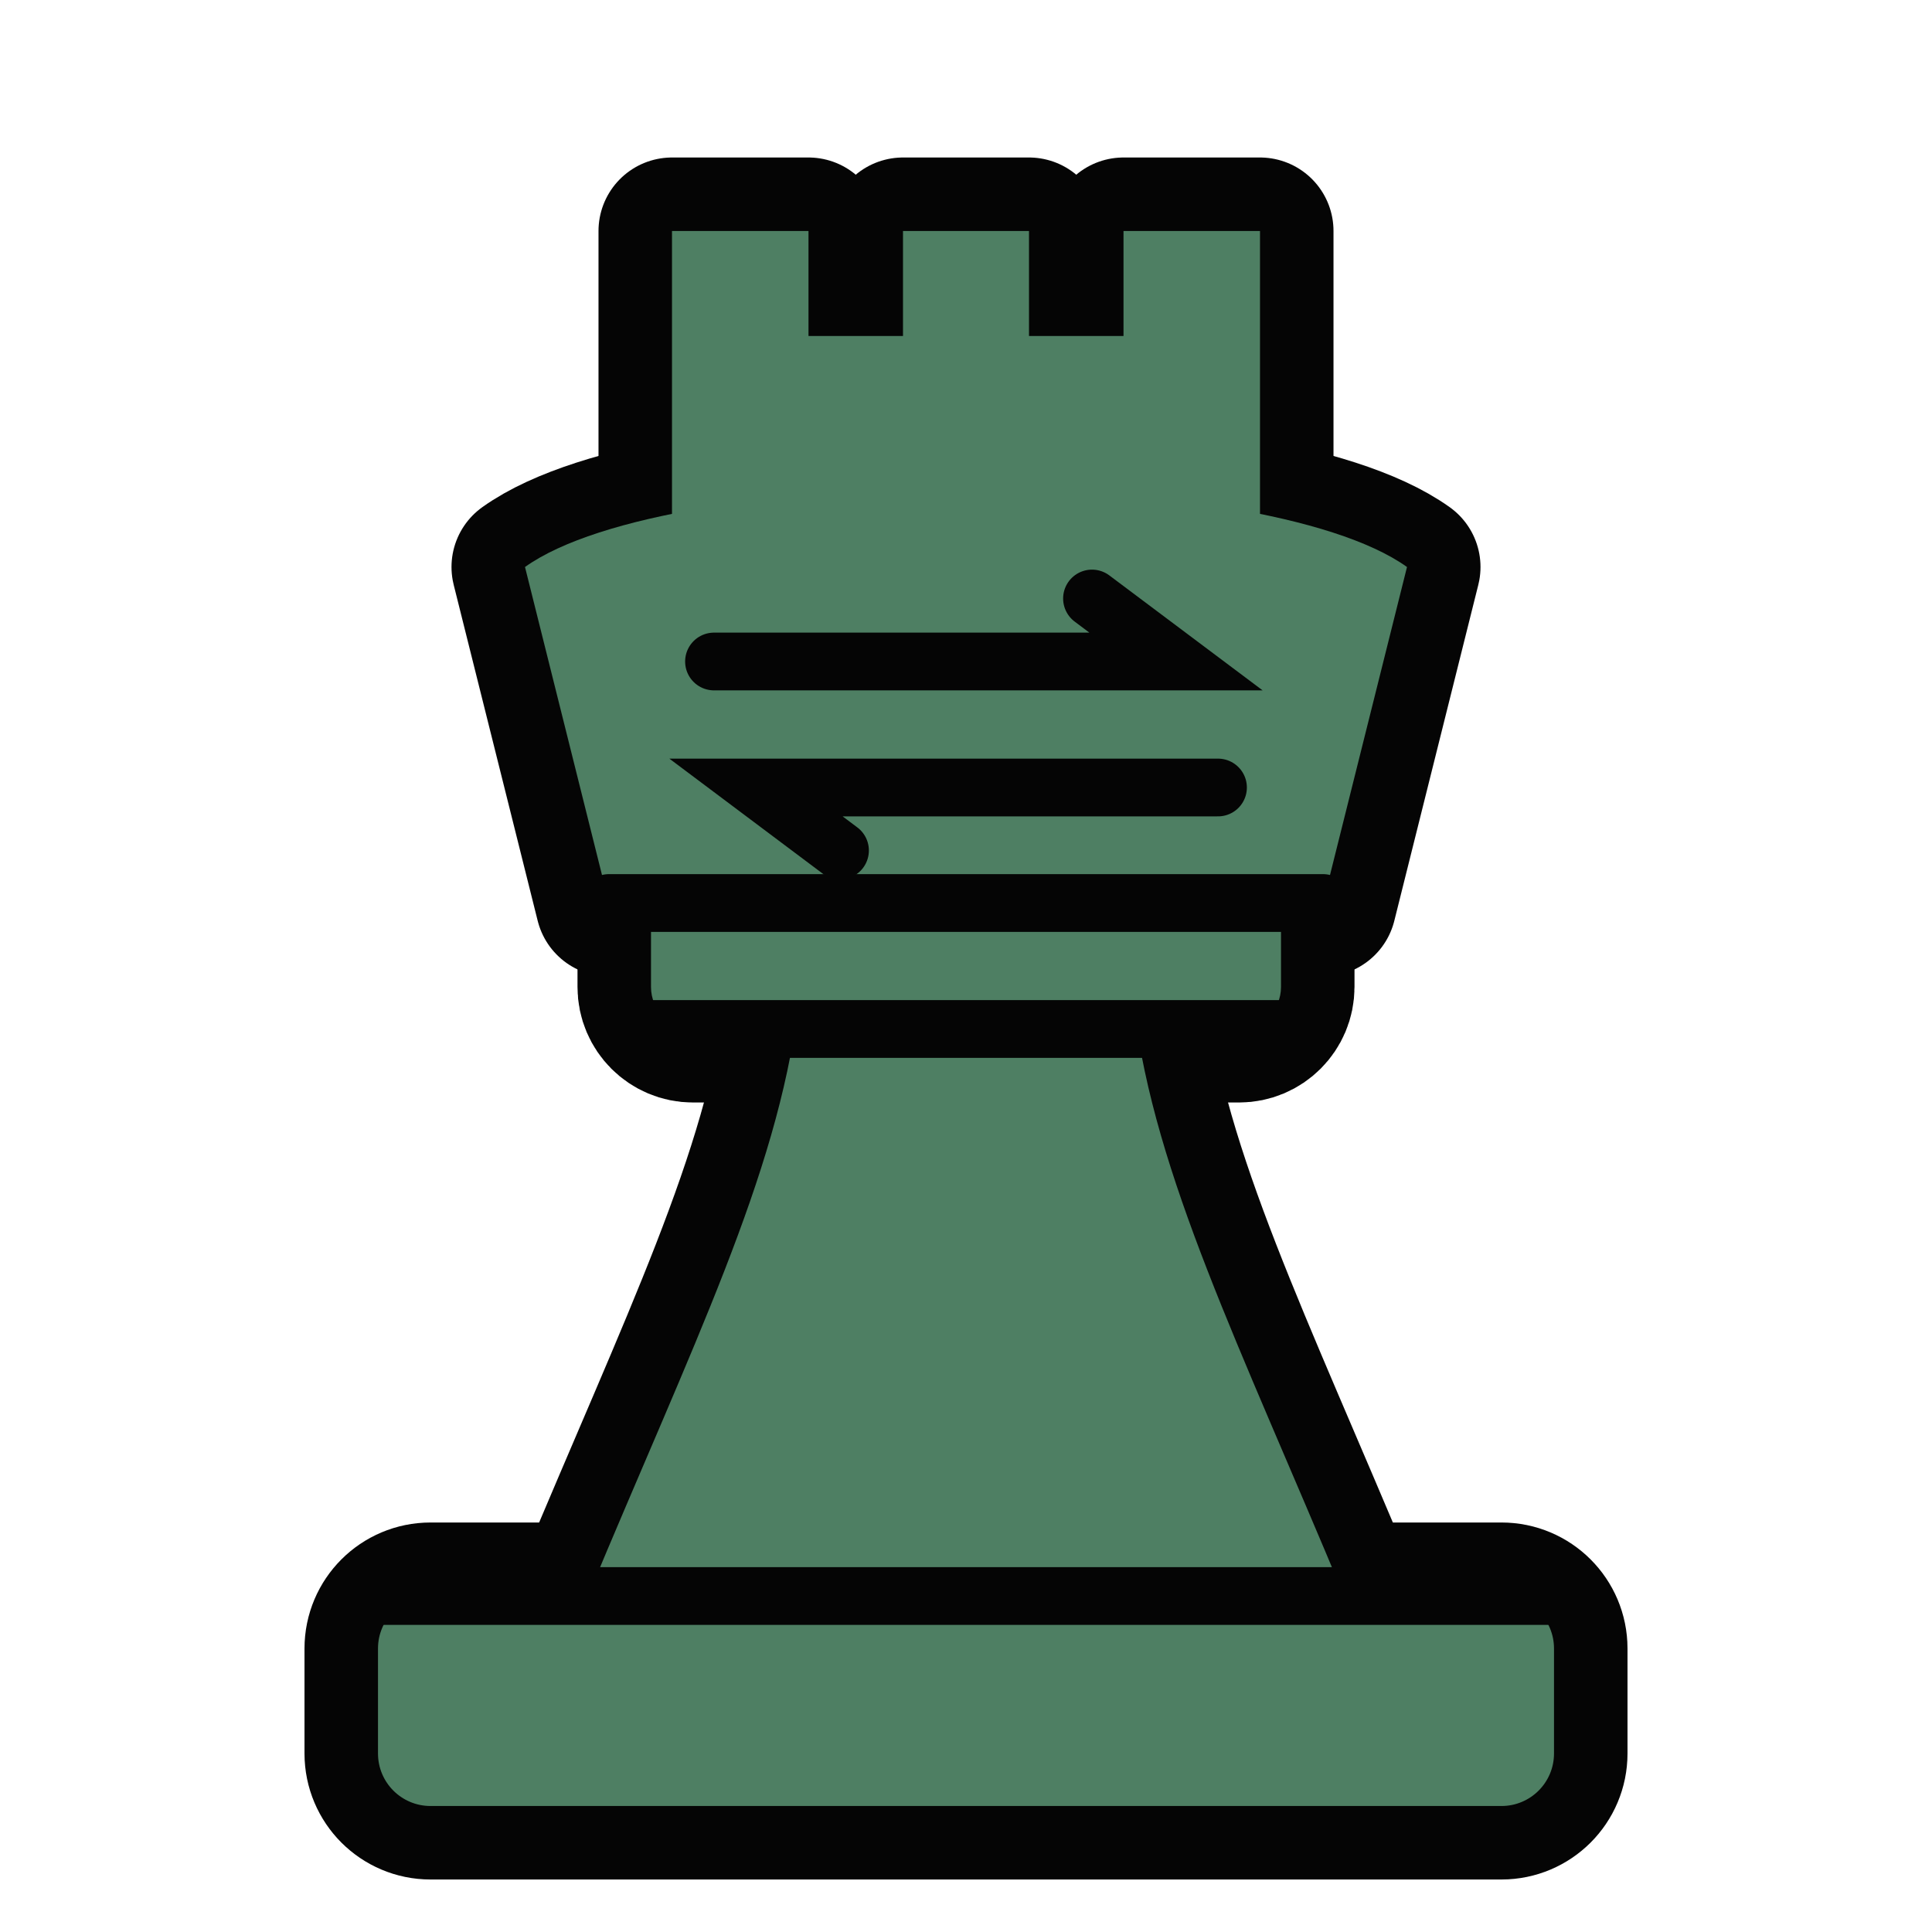
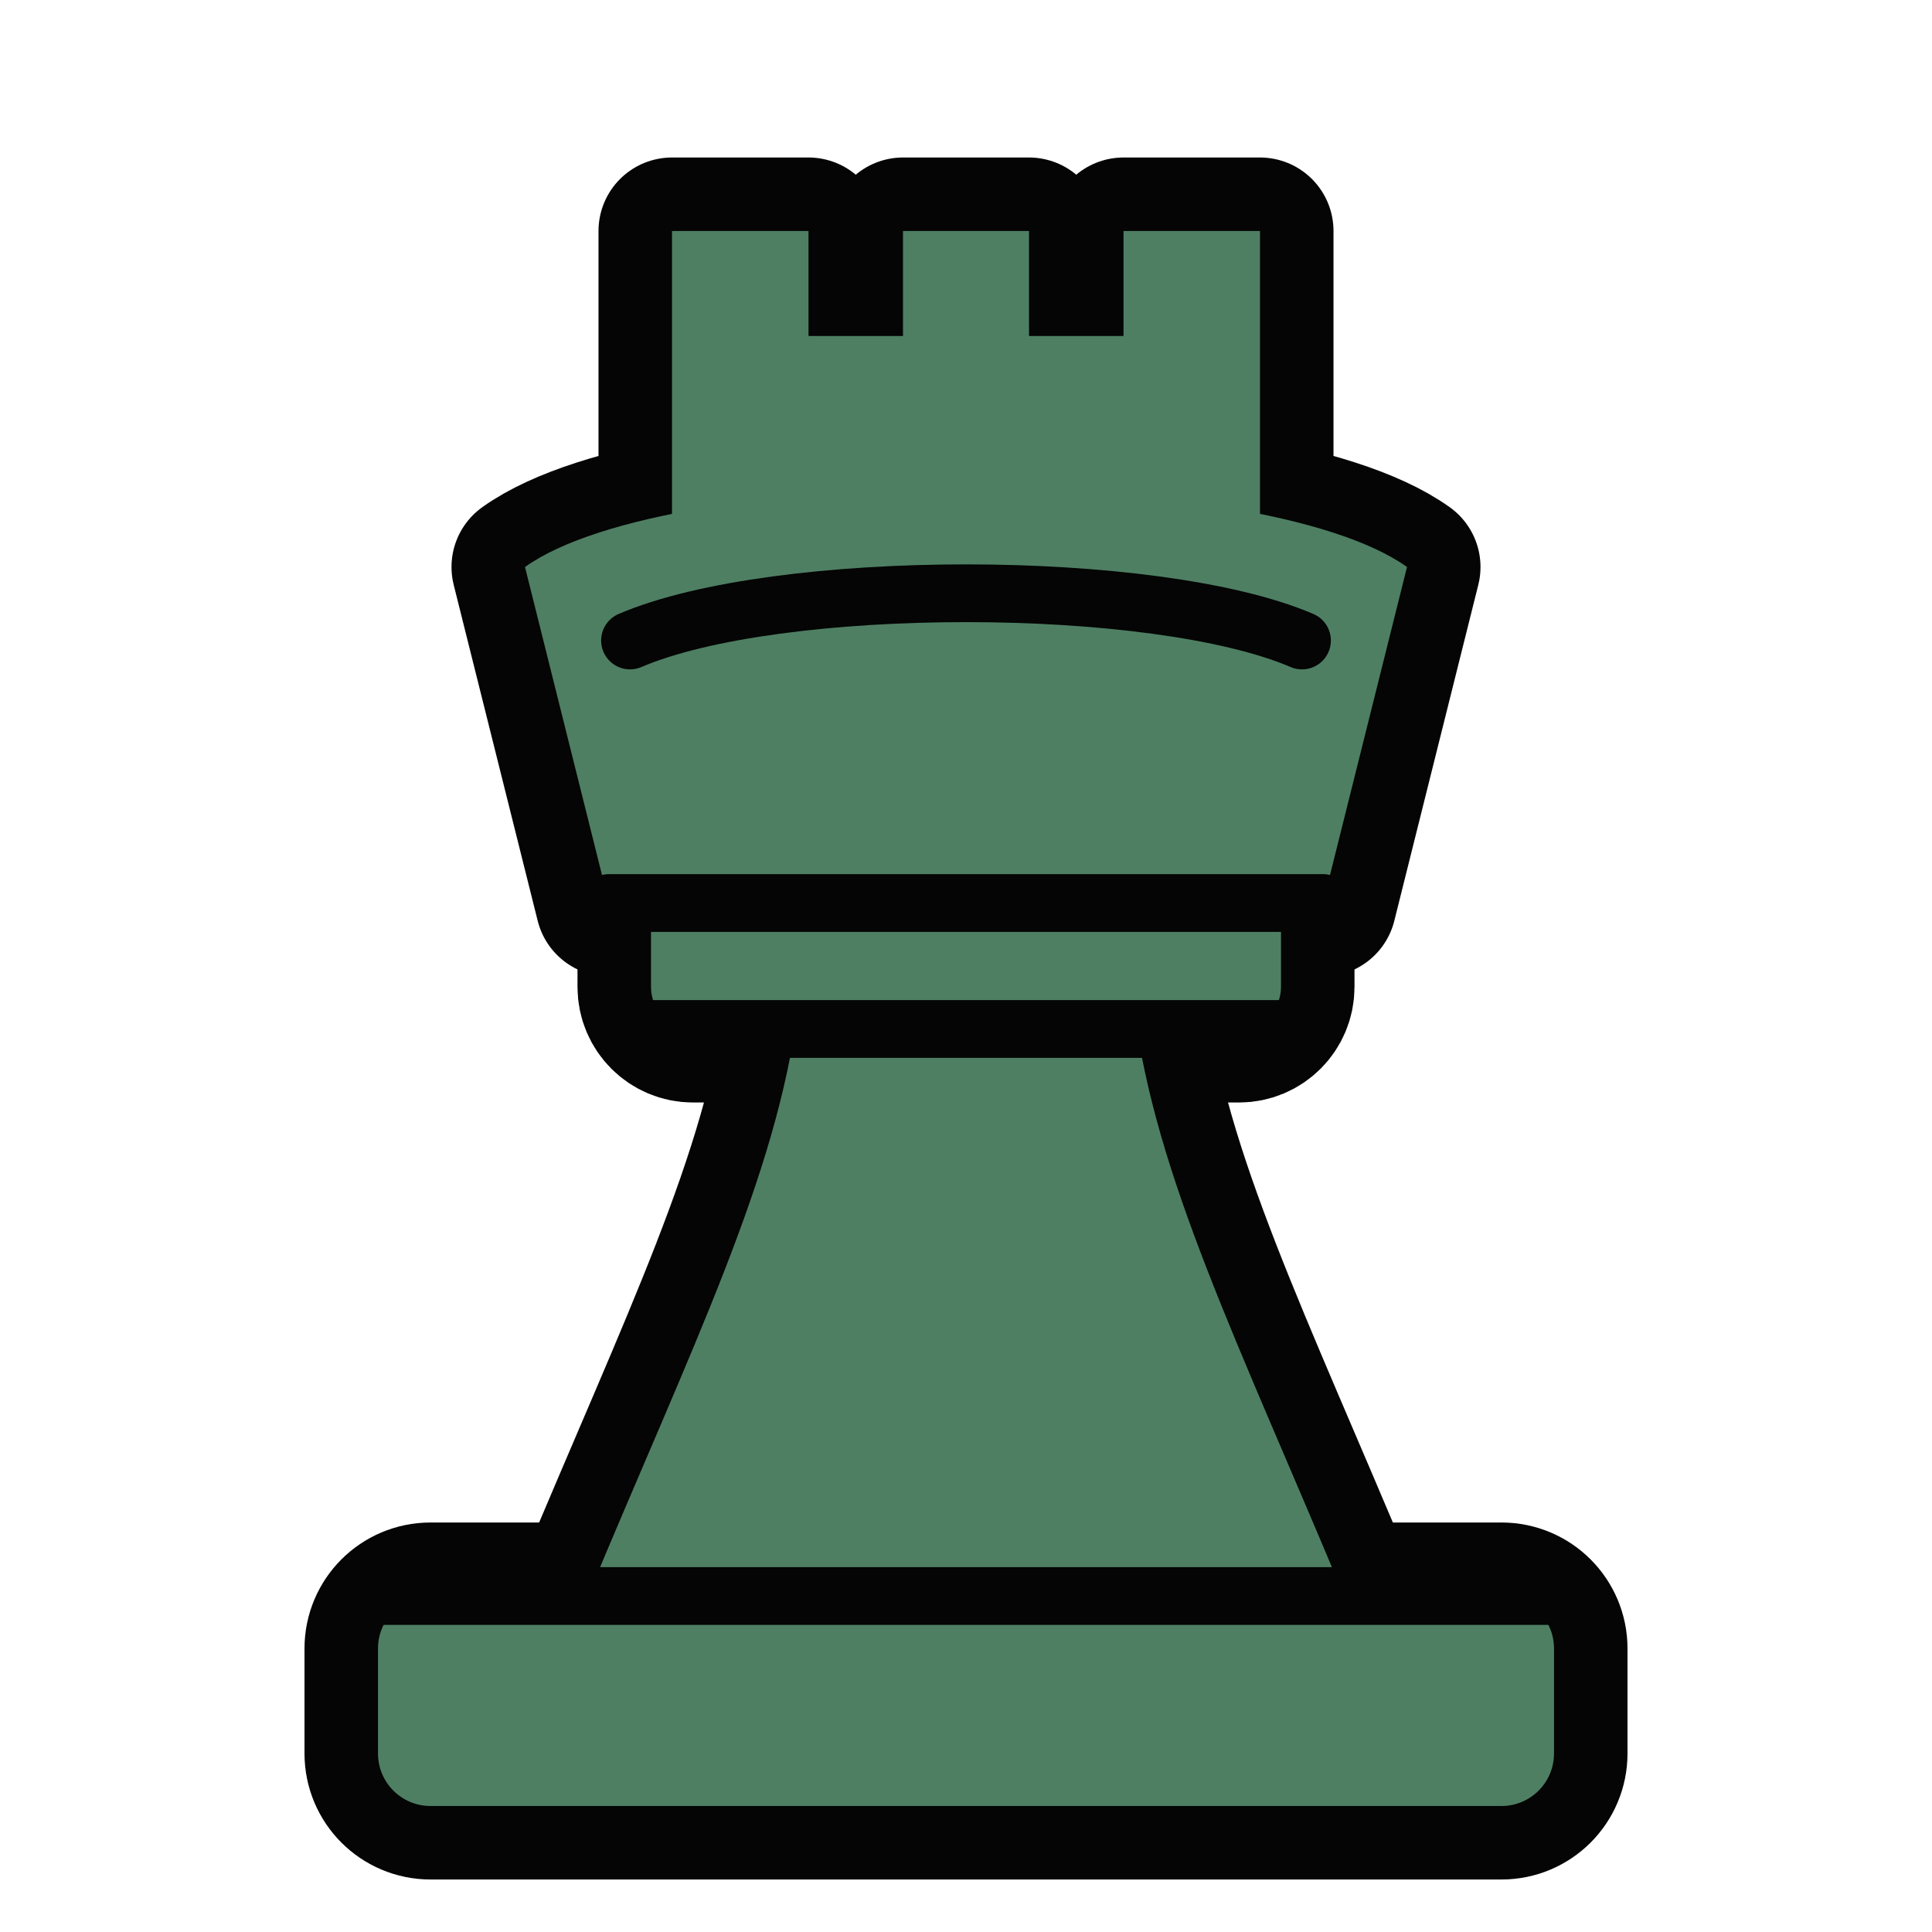
<svg xmlns="http://www.w3.org/2000/svg" viewBox="4 2 92 92">
  <g fill="#050505" stroke="#050505" stroke-width="7.0" stroke-linejoin="round">
    <rect x="22" y="78" width="56" height="10" rx="2.5" />
    <path d="M32 78 C37 66 41 58 42 50 H58 C59 58 63 66 68 78 Z" />
    <rect x="35" y="44" width="30" height="7" rx="2" />
    <path d="M33 45 L29 29 C36 24 64 24 71 29 L67 45 Z" />
    <path d="M36 28 V13 H42.5 V18 H47 V13 H53 V18 H57.5 V13 H64 V28 Z" />
  </g>
  <g fill="#4e7f63">
    <rect x="22" y="78" width="56" height="10" rx="2.5" />
    <path d="M32 78 C37 66 41 58 42 50 H58 C59 58 63 66 68 78 Z" />
    <rect x="35" y="44" width="30" height="7" rx="2" />
    <path d="M33 45 L29 29 C36 24 64 24 71 29 L67 45 Z" />
    <path d="M36 28 V13 H42.5 V18 H47 V13 H53 V18 H57.5 V13 H64 V28 Z" />
  </g>
  <g fill="none" stroke="#050505" stroke-width="2.75" stroke-linecap="round">
    <path d="M22 78 H78" />
    <path d="M35 51 H65" />
    <path d="M33 45 H67" />
-     <path d="M38 33.5 H60 L56 30.5" />
-     <path d="M62 39.5 H40 L44 42.5" />
+     <path d="M34 32.5 C41 29.5 59 29.5 66 32.5" />
  </g>
</svg>
